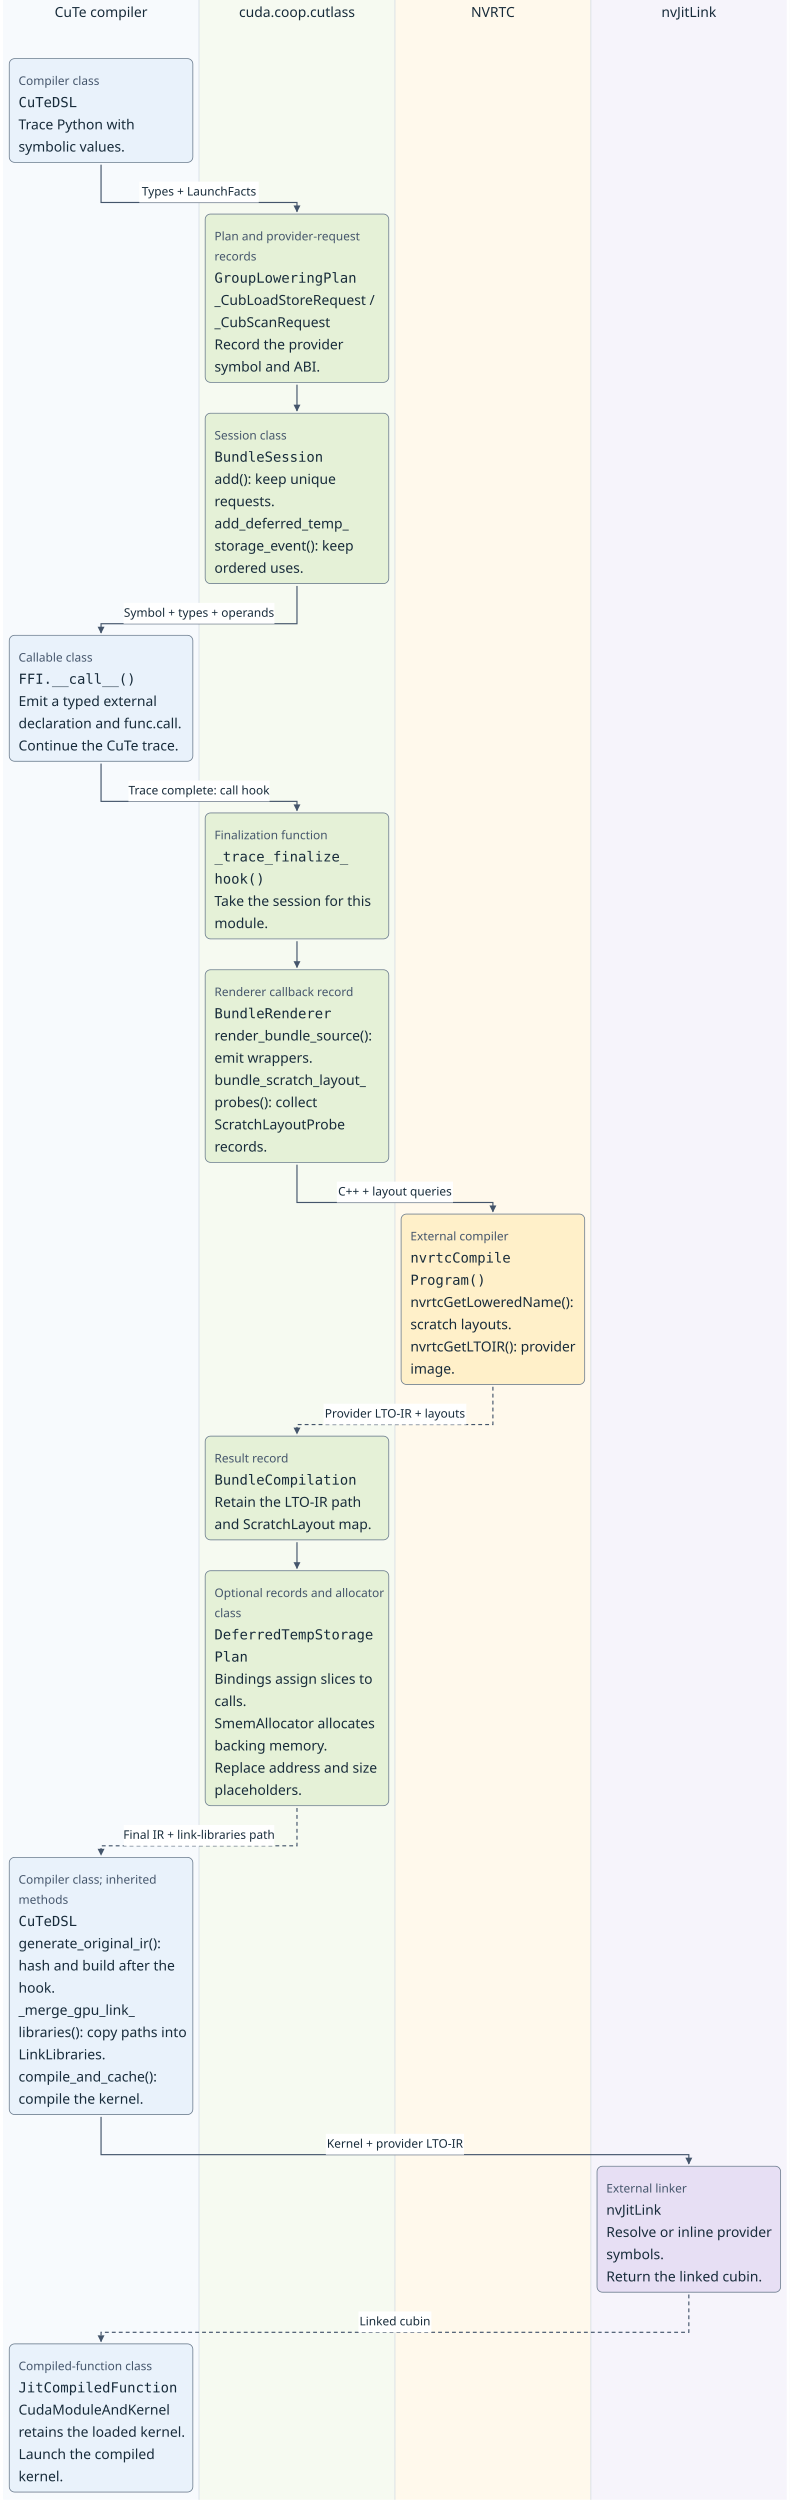
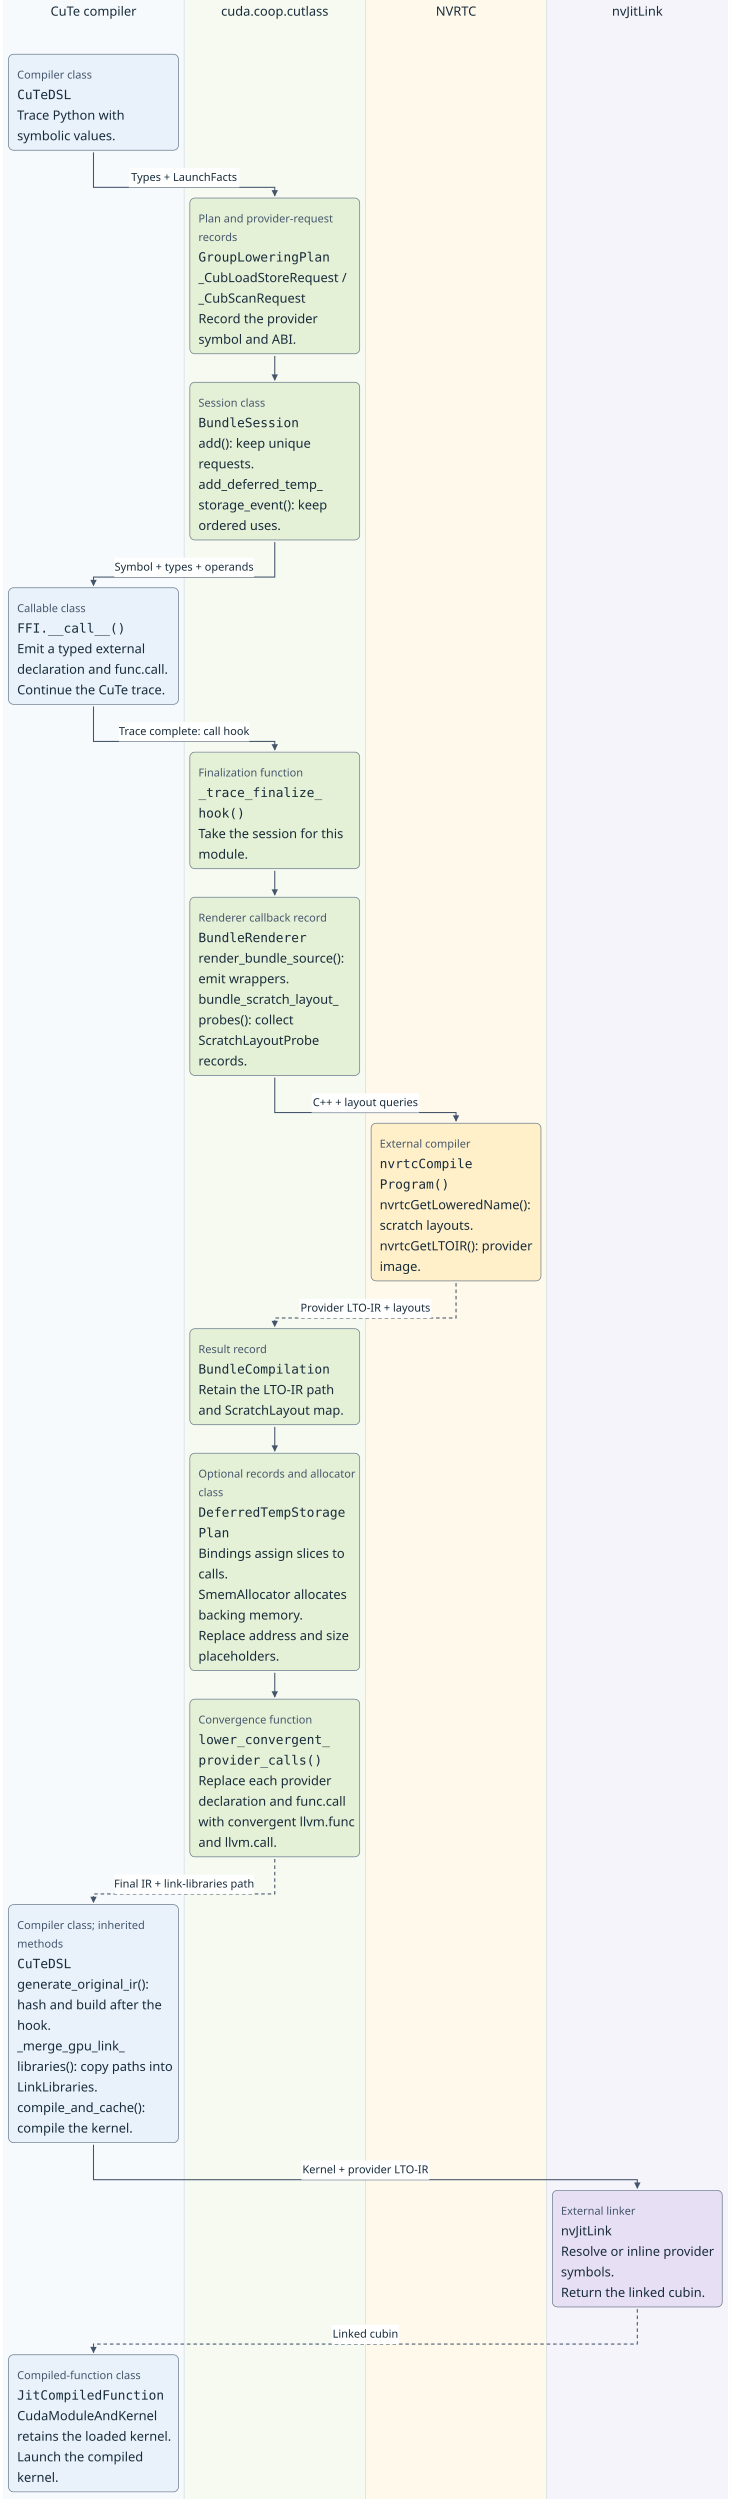
- <svg xmlns="http://www.w3.org/2000/svg" role="img" aria-labelledby="cutlass-handoffs-classes-title cutlass-handoffs-classes-desc" viewBox="0 0 1024 3241">
+ <svg xmlns="http://www.w3.org/2000/svg" role="img" aria-labelledby="cutlass-handoffs-classes-title cutlass-handoffs-classes-desc" viewBox="0 0 1024 3503">
  <defs>
    <marker id="cutlass-handoffs-classes-arrow" viewBox="0 0 10 10" refX="9" refY="5" markerWidth="6" markerHeight="6" orient="auto">
      <path d="M0 0L10 5L0 10Z" fill="#44556b" />
    </marker>
  </defs>
-   <rect width="1024" height="3241" fill="#ffffff" />
-   <rect x="4" y="0" width="254" height="3240.7" fill="#e9f2fb" fill-opacity="0.34" />
+   <rect width="1024" height="3503" fill="#ffffff" />
+   <rect x="4" y="0" width="254" height="3501.6" fill="#e9f2fb" fill-opacity="0.34" />
  <text x="131" y="22" text-anchor="middle" font-family="sans-serif" font-size="18px" font-weight="500" fill="#172b3a">CuTe compiler</text>
-   <rect x="258" y="0" width="254" height="3240.7" fill="#e5f1d7" fill-opacity="0.34" />
-   <line x1="258" x2="258" y1="0" y2="3240.7" stroke="#d2dbe5" stroke-width="1" />
+   <rect x="258" y="0" width="254" height="3501.6" fill="#e5f1d7" fill-opacity="0.34" />
+   <line x1="258" x2="258" y1="0" y2="3501.6" stroke="#d2dbe5" stroke-width="1" />
  <text x="385" y="22" text-anchor="middle" font-family="sans-serif" font-size="18px" font-weight="500" fill="#172b3a">cuda.coop.cutlass</text>
-   <rect x="512" y="0" width="254" height="3240.7" fill="#fff0c9" fill-opacity="0.34" />
-   <line x1="512" x2="512" y1="0" y2="3240.7" stroke="#d2dbe5" stroke-width="1" />
+   <rect x="512" y="0" width="254" height="3501.6" fill="#fff0c9" fill-opacity="0.34" />
+   <line x1="512" x2="512" y1="0" y2="3501.6" stroke="#d2dbe5" stroke-width="1" />
  <text x="639" y="22" text-anchor="middle" font-family="sans-serif" font-size="18px" font-weight="500" fill="#172b3a">NVRTC</text>
-   <rect x="766" y="0" width="254" height="3240.7" fill="#e7dff4" fill-opacity="0.34" />
-   <line x1="766" x2="766" y1="0" y2="3240.7" stroke="#d2dbe5" stroke-width="1" />
+   <rect x="766" y="0" width="254" height="3501.6" fill="#e7dff4" fill-opacity="0.34" />
+   <line x1="766" x2="766" y1="0" y2="3501.6" stroke="#d2dbe5" stroke-width="1" />
  <text x="893" y="22" text-anchor="middle" font-family="sans-serif" font-size="18px" font-weight="500" fill="#172b3a">nvJitLink</text>
  <g data-node="CuTeDSL" role="group" aria-label="CuTe compiler. Compiler class. CuTeDSL. Trace Python with symbolic values.">
    <rect x="12" y="76" width="238" height="134.5" rx="7" fill="#e9f2fb" stroke="#68798b" stroke-width="1" />
    <text x="24" y="110.1" font-family="sans-serif" font-size="15.429px" font-weight="400" fill="#44556b">Compiler class</text>
    <text x="24" y="138.9" font-family="ui-monospace, SFMono-Regular, Consolas, monospace" font-size="18px" font-weight="500" fill="#172b3a">CuTeDSL</text>
    <text x="24" y="167.7" font-family="sans-serif" font-size="18px" font-weight="400" fill="#172b3a">Trace Python with</text>
    <text x="24" y="196.5" font-family="sans-serif" font-size="18px" font-weight="400" fill="#172b3a">symbolic values.</text>
  </g>
  <path d="M131 213.5V262.5H385V274.5" marker-end="url(#cutlass-handoffs-classes-arrow)" fill="none" stroke="#44556b" stroke-width="1.5" />
  <rect x="180.565" y="235.5" width="154.87" height="27" fill="#ffffff" />
  <text x="258" y="253.5" text-anchor="middle" font-family="sans-serif" font-size="15.429px" font-weight="400" fill="#172b3a">Types + LaunchFacts</text>
  <g data-node="GroupLoweringPlan" role="group" aria-label="cuda.coop.cutlass. Plan and provider-request records. GroupLoweringPlan. _CubLoadStoreRequest / _CubScanRequest. Record the provider symbol and ABI.">
    <rect x="266" y="277.5" width="238" height="218.2" rx="7" fill="#e5f1d7" stroke="#68798b" stroke-width="1" />
    <text x="278" y="311.6" font-family="sans-serif" font-size="15.429px" font-weight="400" fill="#44556b">Plan and provider-request</text>
    <text x="278" y="337.7" font-family="sans-serif" font-size="15.429px" font-weight="400" fill="#44556b">records</text>
    <text x="278" y="366.5" font-family="ui-monospace, SFMono-Regular, Consolas, monospace" font-size="18px" font-weight="500" fill="#172b3a">GroupLoweringPlan</text>
    <text x="278" y="395.3" font-family="sans-serif" font-size="18px" font-weight="400" fill="#172b3a">_CubLoadStoreRequest /</text>
    <text x="278" y="424.1" font-family="sans-serif" font-size="18px" font-weight="400" fill="#172b3a">_CubScanRequest</text>
    <text x="278" y="452.9" font-family="sans-serif" font-size="18px" font-weight="400" fill="#172b3a">Record the provider</text>
    <text x="278" y="481.7" font-family="sans-serif" font-size="18px" font-weight="400" fill="#172b3a">symbol and ABI.</text>
  </g>
  <path d="M385 498.7V532.7" marker-end="url(#cutlass-handoffs-classes-arrow)" fill="none" stroke="#44556b" stroke-width="1.5" />
  <g data-node="BundleSession" role="group" aria-label="cuda.coop.cutlass. Session class. BundleSession. add(): keep unique requests.. add_deferred_temp_storage_event(): keep ordered uses.">
    <rect x="266" y="535.7" width="238" height="220.9" rx="7" fill="#e5f1d7" stroke="#68798b" stroke-width="1" />
    <text x="278" y="569.8" font-family="sans-serif" font-size="15.429px" font-weight="400" fill="#44556b">Session class</text>
    <text x="278" y="598.6" font-family="ui-monospace, SFMono-Regular, Consolas, monospace" font-size="18px" font-weight="500" fill="#172b3a">BundleSession</text>
    <text x="278" y="627.4" font-family="sans-serif" font-size="18px" font-weight="400" fill="#172b3a">add(): keep unique</text>
    <text x="278" y="656.2" font-family="sans-serif" font-size="18px" font-weight="400" fill="#172b3a">requests.</text>
    <text x="278" y="685" font-family="sans-serif" font-size="18px" font-weight="400" fill="#172b3a">add_deferred_temp_</text>
    <text x="278" y="713.8" font-family="sans-serif" font-size="18px" font-weight="400" fill="#172b3a">storage_event(): keep</text>
    <text x="278" y="742.6" font-family="sans-serif" font-size="18px" font-weight="400" fill="#172b3a">ordered uses.</text>
  </g>
  <path d="M385 759.6V808.6H131V820.6" marker-end="url(#cutlass-handoffs-classes-arrow)" fill="none" stroke="#44556b" stroke-width="1.5" />
  <rect x="160.223" y="781.6" width="195.553" height="27" fill="#ffffff" />
  <text x="258" y="799.6" text-anchor="middle" font-family="sans-serif" font-size="15.429px" font-weight="400" fill="#172b3a">Symbol + types + operands</text>
  <g data-node="FFI.__call__()" role="group" aria-label="CuTe compiler. Callable class. FFI.__call__(). Emit a typed external declaration and func.call.. Continue the CuTe trace.">
    <rect x="12" y="823.6" width="238" height="163.3" rx="7" fill="#e9f2fb" stroke="#68798b" stroke-width="1" />
    <text x="24" y="857.7" font-family="sans-serif" font-size="15.429px" font-weight="400" fill="#44556b">Callable class</text>
    <text x="24" y="886.5" font-family="ui-monospace, SFMono-Regular, Consolas, monospace" font-size="18px" font-weight="500" fill="#172b3a">FFI.__call__()</text>
    <text x="24" y="915.3" font-family="sans-serif" font-size="18px" font-weight="400" fill="#172b3a">Emit a typed external</text>
    <text x="24" y="944.1" font-family="sans-serif" font-size="18px" font-weight="400" fill="#172b3a">declaration and func.call.</text>
    <text x="24" y="972.9" font-family="sans-serif" font-size="18px" font-weight="400" fill="#172b3a">Continue the CuTe trace.</text>
  </g>
  <path d="M131 989.9V1038.9H385V1050.9" marker-end="url(#cutlass-handoffs-classes-arrow)" fill="none" stroke="#44556b" stroke-width="1.5" />
  <rect x="166.516" y="1011.9" width="182.967" height="27" fill="#ffffff" />
  <text x="258" y="1029.9" text-anchor="middle" font-family="sans-serif" font-size="15.429px" font-weight="400" fill="#172b3a">Trace complete: call hook</text>
  <g data-node="_trace_finalize_hook()" role="group" aria-label="cuda.coop.cutlass. Finalization function. _trace_finalize_hook(). Take the session for this module.">
    <rect x="266" y="1053.9" width="238" height="163.3" rx="7" fill="#e5f1d7" stroke="#68798b" stroke-width="1" />
    <text x="278" y="1088" font-family="sans-serif" font-size="15.429px" font-weight="400" fill="#44556b">Finalization function</text>
    <text x="278" y="1116.8" font-family="ui-monospace, SFMono-Regular, Consolas, monospace" font-size="18px" font-weight="500" fill="#172b3a">_trace_finalize_</text>
    <text x="278" y="1145.6" font-family="ui-monospace, SFMono-Regular, Consolas, monospace" font-size="18px" font-weight="500" fill="#172b3a">hook()</text>
    <text x="278" y="1174.4" font-family="sans-serif" font-size="18px" font-weight="400" fill="#172b3a">Take the session for this</text>
    <text x="278" y="1203.2" font-family="sans-serif" font-size="18px" font-weight="400" fill="#172b3a">module.</text>
  </g>
  <path d="M385 1220.2V1254.2" marker-end="url(#cutlass-handoffs-classes-arrow)" fill="none" stroke="#44556b" stroke-width="1.5" />
  <g data-node="BundleRenderer" role="group" aria-label="cuda.coop.cutlass. Renderer callback record. BundleRenderer. render_bundle_source(): emit wrappers.. bundle_scratch_layout_probes(): collect ScratchLayoutProbe records.">
    <rect x="266" y="1257.2" width="238" height="249.7" rx="7" fill="#e5f1d7" stroke="#68798b" stroke-width="1" />
    <text x="278" y="1291.3" font-family="sans-serif" font-size="15.429px" font-weight="400" fill="#44556b">Renderer callback record</text>
    <text x="278" y="1320.1" font-family="ui-monospace, SFMono-Regular, Consolas, monospace" font-size="18px" font-weight="500" fill="#172b3a">BundleRenderer</text>
    <text x="278" y="1348.9" font-family="sans-serif" font-size="18px" font-weight="400" fill="#172b3a">render_bundle_source():</text>
    <text x="278" y="1377.7" font-family="sans-serif" font-size="18px" font-weight="400" fill="#172b3a">emit wrappers.</text>
    <text x="278" y="1406.5" font-family="sans-serif" font-size="18px" font-weight="400" fill="#172b3a">bundle_scratch_layout_</text>
    <text x="278" y="1435.3" font-family="sans-serif" font-size="18px" font-weight="400" fill="#172b3a">probes(): collect</text>
    <text x="278" y="1464.1" font-family="sans-serif" font-size="18px" font-weight="400" fill="#172b3a">ScratchLayoutProbe</text>
    <text x="278" y="1492.9" font-family="sans-serif" font-size="18px" font-weight="400" fill="#172b3a">records.</text>
  </g>
  <path d="M385 1509.9V1558.9H639V1570.9" marker-end="url(#cutlass-handoffs-classes-arrow)" fill="none" stroke="#44556b" stroke-width="1.5" />
  <rect x="436.701" y="1531.9" width="150.598" height="27" fill="#ffffff" />
  <text x="512" y="1549.9" text-anchor="middle" font-family="sans-serif" font-size="15.429px" font-weight="400" fill="#172b3a">C++ + layout queries</text>
  <g data-node="nvrtcCompileProgram()" role="group" aria-label="NVRTC. External compiler. nvrtcCompileProgram(). nvrtcGetLoweredName(): scratch layouts.. nvrtcGetLTOIR(): provider image.">
    <rect x="520" y="1573.9" width="238" height="220.9" rx="7" fill="#fff0c9" stroke="#68798b" stroke-width="1" />
    <text x="532" y="1608" font-family="sans-serif" font-size="15.429px" font-weight="400" fill="#44556b">External compiler</text>
    <text x="532" y="1636.8" font-family="ui-monospace, SFMono-Regular, Consolas, monospace" font-size="18px" font-weight="500" fill="#172b3a">nvrtcCompile</text>
    <text x="532" y="1665.6" font-family="ui-monospace, SFMono-Regular, Consolas, monospace" font-size="18px" font-weight="500" fill="#172b3a">Program()</text>
    <text x="532" y="1694.4" font-family="sans-serif" font-size="18px" font-weight="400" fill="#172b3a">nvrtcGetLoweredName():</text>
    <text x="532" y="1723.2" font-family="sans-serif" font-size="18px" font-weight="400" fill="#172b3a">scratch layouts.</text>
    <text x="532" y="1752" font-family="sans-serif" font-size="18px" font-weight="400" fill="#172b3a">nvrtcGetLTOIR(): provider</text>
    <text x="532" y="1780.8" font-family="sans-serif" font-size="18px" font-weight="400" fill="#172b3a">image.</text>
  </g>
  <path d="M639 1797.8V1846.8H385V1858.8" marker-end="url(#cutlass-handoffs-classes-arrow)" stroke-dasharray="5 4" fill="none" stroke="#44556b" stroke-width="1.5" />
  <rect x="419.452" y="1819.8" width="185.095" height="27" fill="#ffffff" />
  <text x="512" y="1837.8" text-anchor="middle" font-family="sans-serif" font-size="15.429px" font-weight="400" fill="#172b3a">Provider LTO-IR + layouts</text>
  <g data-node="BundleCompilation" role="group" aria-label="cuda.coop.cutlass. Result record. BundleCompilation. Retain the LTO-IR path and ScratchLayout map.">
    <rect x="266" y="1861.8" width="238" height="134.5" rx="7" fill="#e5f1d7" stroke="#68798b" stroke-width="1" />
    <text x="278" y="1895.9" font-family="sans-serif" font-size="15.429px" font-weight="400" fill="#44556b">Result record</text>
    <text x="278" y="1924.7" font-family="ui-monospace, SFMono-Regular, Consolas, monospace" font-size="18px" font-weight="500" fill="#172b3a">BundleCompilation</text>
    <text x="278" y="1953.5" font-family="sans-serif" font-size="18px" font-weight="400" fill="#172b3a">Retain the LTO-IR path</text>
    <text x="278" y="1982.3" font-family="sans-serif" font-size="18px" font-weight="400" fill="#172b3a">and ScratchLayout map.</text>
  </g>
  <path d="M385 1999.3V2033.3" marker-end="url(#cutlass-handoffs-classes-arrow)" fill="none" stroke="#44556b" stroke-width="1.5" />
  <g data-node="DeferredTempStoragePlan" role="group" aria-label="cuda.coop.cutlass. Optional records and allocator class. DeferredTempStoragePlan. Bindings assign slices to calls.. SmemAllocator allocates backing memory.. Replace address and size placeholders.">
    <rect x="266" y="2036.3" width="238" height="304.6" rx="7" fill="#e5f1d7" stroke="#68798b" stroke-width="1" />
    <text x="278" y="2070.4" font-family="sans-serif" font-size="15.429px" font-weight="400" fill="#44556b">Optional records and allocator</text>
    <text x="278" y="2096.5" font-family="sans-serif" font-size="15.429px" font-weight="400" fill="#44556b">class</text>
    <text x="278" y="2125.3" font-family="ui-monospace, SFMono-Regular, Consolas, monospace" font-size="18px" font-weight="500" fill="#172b3a">DeferredTempStorage</text>
    <text x="278" y="2154.1" font-family="ui-monospace, SFMono-Regular, Consolas, monospace" font-size="18px" font-weight="500" fill="#172b3a">Plan</text>
    <text x="278" y="2182.9" font-family="sans-serif" font-size="18px" font-weight="400" fill="#172b3a">Bindings assign slices to</text>
    <text x="278" y="2211.7" font-family="sans-serif" font-size="18px" font-weight="400" fill="#172b3a">calls.</text>
    <text x="278" y="2240.5" font-family="sans-serif" font-size="18px" font-weight="400" fill="#172b3a">SmemAllocator allocates</text>
    <text x="278" y="2269.3" font-family="sans-serif" font-size="18px" font-weight="400" fill="#172b3a">backing memory.</text>
    <text x="278" y="2298.1" font-family="sans-serif" font-size="18px" font-weight="400" fill="#172b3a">Replace address and size</text>
    <text x="278" y="2326.9" font-family="sans-serif" font-size="18px" font-weight="400" fill="#172b3a">placeholders.</text>
  </g>
-   <path d="M385 2343.9V2392.9H131V2404.9" marker-end="url(#cutlass-handoffs-classes-arrow)" stroke-dasharray="5 4" fill="none" stroke="#44556b" stroke-width="1.5" />
-   <rect x="160.457" y="2365.9" width="195.087" height="27" fill="#ffffff" />
-   <text x="258" y="2383.9" text-anchor="middle" font-family="sans-serif" font-size="15.429px" font-weight="400" fill="#172b3a">Final IR + link-libraries path</text>
+   <path d="M385 2343.9V2377.9" marker-end="url(#cutlass-handoffs-classes-arrow)" fill="none" stroke="#44556b" stroke-width="1.5" />
+   <g data-node="lower_convergent_provider_calls()" role="group" aria-label="cuda.coop.cutlass. Convergence function. lower_convergent_provider_calls(). Replace each provider declaration and func.call with convergent llvm.func and llvm.call.">
+     <rect x="266" y="2380.9" width="238" height="220.9" rx="7" fill="#e5f1d7" stroke="#68798b" stroke-width="1" />
+     <text x="278" y="2415" font-family="sans-serif" font-size="15.429px" font-weight="400" fill="#44556b">Convergence function</text>
+     <text x="278" y="2443.8" font-family="ui-monospace, SFMono-Regular, Consolas, monospace" font-size="18px" font-weight="500" fill="#172b3a">lower_convergent_</text>
+     <text x="278" y="2472.6" font-family="ui-monospace, SFMono-Regular, Consolas, monospace" font-size="18px" font-weight="500" fill="#172b3a">provider_calls()</text>
+     <text x="278" y="2501.4" font-family="sans-serif" font-size="18px" font-weight="400" fill="#172b3a">Replace each provider</text>
+     <text x="278" y="2530.2" font-family="sans-serif" font-size="18px" font-weight="400" fill="#172b3a">declaration and func.call</text>
+     <text x="278" y="2559" font-family="sans-serif" font-size="18px" font-weight="400" fill="#172b3a">with convergent llvm.func</text>
+     <text x="278" y="2587.8" font-family="sans-serif" font-size="18px" font-weight="400" fill="#172b3a">and llvm.call.</text>
+   </g>
+   <path d="M385 2604.8V2653.8H131V2665.8" marker-end="url(#cutlass-handoffs-classes-arrow)" stroke-dasharray="5 4" fill="none" stroke="#44556b" stroke-width="1.5" />
+   <rect x="160.457" y="2626.8" width="195.087" height="27" fill="#ffffff" />
+   <text x="258" y="2644.8" text-anchor="middle" font-family="sans-serif" font-size="15.429px" font-weight="400" fill="#172b3a">Final IR + link-libraries path</text>
  <g data-node="CuTeDSL" role="group" aria-label="CuTe compiler. Compiler class; inherited methods. CuTeDSL. generate_original_ir(): hash and build after the hook.. _merge_gpu_link_libraries(): copy paths into LinkLibraries.. compile_and_cache(): compile the kernel.">
-     <rect x="12" y="2407.9" width="238" height="333.4" rx="7" fill="#e9f2fb" stroke="#68798b" stroke-width="1" />
-     <text x="24" y="2442" font-family="sans-serif" font-size="15.429px" font-weight="400" fill="#44556b">Compiler class; inherited</text>
-     <text x="24" y="2468.1" font-family="sans-serif" font-size="15.429px" font-weight="400" fill="#44556b">methods</text>
-     <text x="24" y="2496.9" font-family="ui-monospace, SFMono-Regular, Consolas, monospace" font-size="18px" font-weight="500" fill="#172b3a">CuTeDSL</text>
-     <text x="24" y="2525.7" font-family="sans-serif" font-size="18px" font-weight="400" fill="#172b3a">generate_original_ir():</text>
-     <text x="24" y="2554.5" font-family="sans-serif" font-size="18px" font-weight="400" fill="#172b3a">hash and build after the</text>
-     <text x="24" y="2583.3" font-family="sans-serif" font-size="18px" font-weight="400" fill="#172b3a">hook.</text>
-     <text x="24" y="2612.1" font-family="sans-serif" font-size="18px" font-weight="400" fill="#172b3a">_merge_gpu_link_</text>
-     <text x="24" y="2640.9" font-family="sans-serif" font-size="18px" font-weight="400" fill="#172b3a">libraries(): copy paths into</text>
-     <text x="24" y="2669.7" font-family="sans-serif" font-size="18px" font-weight="400" fill="#172b3a">LinkLibraries.</text>
-     <text x="24" y="2698.5" font-family="sans-serif" font-size="18px" font-weight="400" fill="#172b3a">compile_and_cache():</text>
-     <text x="24" y="2727.3" font-family="sans-serif" font-size="18px" font-weight="400" fill="#172b3a">compile the kernel.</text>
+     <rect x="12" y="2668.8" width="238" height="333.4" rx="7" fill="#e9f2fb" stroke="#68798b" stroke-width="1" />
+     <text x="24" y="2702.9" font-family="sans-serif" font-size="15.429px" font-weight="400" fill="#44556b">Compiler class; inherited</text>
+     <text x="24" y="2729" font-family="sans-serif" font-size="15.429px" font-weight="400" fill="#44556b">methods</text>
+     <text x="24" y="2757.8" font-family="ui-monospace, SFMono-Regular, Consolas, monospace" font-size="18px" font-weight="500" fill="#172b3a">CuTeDSL</text>
+     <text x="24" y="2786.6" font-family="sans-serif" font-size="18px" font-weight="400" fill="#172b3a">generate_original_ir():</text>
+     <text x="24" y="2815.4" font-family="sans-serif" font-size="18px" font-weight="400" fill="#172b3a">hash and build after the</text>
+     <text x="24" y="2844.2" font-family="sans-serif" font-size="18px" font-weight="400" fill="#172b3a">hook.</text>
+     <text x="24" y="2873" font-family="sans-serif" font-size="18px" font-weight="400" fill="#172b3a">_merge_gpu_link_</text>
+     <text x="24" y="2901.8" font-family="sans-serif" font-size="18px" font-weight="400" fill="#172b3a">libraries(): copy paths into</text>
+     <text x="24" y="2930.6" font-family="sans-serif" font-size="18px" font-weight="400" fill="#172b3a">LinkLibraries.</text>
+     <text x="24" y="2959.4" font-family="sans-serif" font-size="18px" font-weight="400" fill="#172b3a">compile_and_cache():</text>
+     <text x="24" y="2988.2" font-family="sans-serif" font-size="18px" font-weight="400" fill="#172b3a">compile the kernel.</text>
  </g>
-   <path d="M131 2744.3V2793.3H893V2805.3" marker-end="url(#cutlass-handoffs-classes-arrow)" fill="none" stroke="#44556b" stroke-width="1.5" />
-   <rect x="422.446" y="2766.3" width="179.107" height="27" fill="#ffffff" />
-   <text x="512" y="2784.3" text-anchor="middle" font-family="sans-serif" font-size="15.429px" font-weight="400" fill="#172b3a">Kernel + provider LTO-IR</text>
+   <path d="M131 3005.2V3054.2H893V3066.2" marker-end="url(#cutlass-handoffs-classes-arrow)" fill="none" stroke="#44556b" stroke-width="1.5" />
+   <rect x="422.446" y="3027.2" width="179.107" height="27" fill="#ffffff" />
+   <text x="512" y="3045.2" text-anchor="middle" font-family="sans-serif" font-size="15.429px" font-weight="400" fill="#172b3a">Kernel + provider LTO-IR</text>
  <g data-node="nvJitLink" role="group" aria-label="nvJitLink. External linker. nvJitLink. Resolve or inline provider symbols.. Return the linked cubin.">
-     <rect x="774" y="2808.3" width="238" height="163.3" rx="7" fill="#e7dff4" stroke="#68798b" stroke-width="1" />
-     <text x="786" y="2842.4" font-family="sans-serif" font-size="15.429px" font-weight="400" fill="#44556b">External linker</text>
-     <text x="786" y="2871.2" font-family="sans-serif" font-size="18px" font-weight="500" fill="#172b3a">nvJitLink</text>
-     <text x="786" y="2900" font-family="sans-serif" font-size="18px" font-weight="400" fill="#172b3a">Resolve or inline provider</text>
-     <text x="786" y="2928.8" font-family="sans-serif" font-size="18px" font-weight="400" fill="#172b3a">symbols.</text>
-     <text x="786" y="2957.6" font-family="sans-serif" font-size="18px" font-weight="400" fill="#172b3a">Return the linked cubin.</text>
+     <rect x="774" y="3069.2" width="238" height="163.3" rx="7" fill="#e7dff4" stroke="#68798b" stroke-width="1" />
+     <text x="786" y="3103.3" font-family="sans-serif" font-size="15.429px" font-weight="400" fill="#44556b">External linker</text>
+     <text x="786" y="3132.1" font-family="sans-serif" font-size="18px" font-weight="500" fill="#172b3a">nvJitLink</text>
+     <text x="786" y="3160.9" font-family="sans-serif" font-size="18px" font-weight="400" fill="#172b3a">Resolve or inline provider</text>
+     <text x="786" y="3189.7" font-family="sans-serif" font-size="18px" font-weight="400" fill="#172b3a">symbols.</text>
+     <text x="786" y="3218.5" font-family="sans-serif" font-size="18px" font-weight="400" fill="#172b3a">Return the linked cubin.</text>
  </g>
-   <path d="M893 2974.6V3023.6H131V3035.6" marker-end="url(#cutlass-handoffs-classes-arrow)" stroke-dasharray="5 4" fill="none" stroke="#44556b" stroke-width="1.5" />
-   <rect x="464.745" y="2996.6" width="94.51" height="27" fill="#ffffff" />
-   <text x="512" y="3014.6" text-anchor="middle" font-family="sans-serif" font-size="15.429px" font-weight="400" fill="#172b3a">Linked cubin</text>
+   <path d="M893 3235.5V3284.5H131V3296.5" marker-end="url(#cutlass-handoffs-classes-arrow)" stroke-dasharray="5 4" fill="none" stroke="#44556b" stroke-width="1.5" />
+   <rect x="464.745" y="3257.5" width="94.51" height="27" fill="#ffffff" />
+   <text x="512" y="3275.5" text-anchor="middle" font-family="sans-serif" font-size="15.429px" font-weight="400" fill="#172b3a">Linked cubin</text>
  <g data-node="JitCompiledFunction" role="group" aria-label="CuTe compiler. Compiled-function class. JitCompiledFunction. CudaModuleAndKernel retains the loaded kernel.. Launch the compiled kernel.">
-     <rect x="12" y="3038.6" width="238" height="192.1" rx="7" fill="#e9f2fb" stroke="#68798b" stroke-width="1" />
-     <text x="24" y="3072.7" font-family="sans-serif" font-size="15.429px" font-weight="400" fill="#44556b">Compiled-function class</text>
-     <text x="24" y="3101.5" font-family="ui-monospace, SFMono-Regular, Consolas, monospace" font-size="18px" font-weight="500" fill="#172b3a">JitCompiledFunction</text>
-     <text x="24" y="3130.3" font-family="sans-serif" font-size="18px" font-weight="400" fill="#172b3a">CudaModuleAndKernel</text>
-     <text x="24" y="3159.1" font-family="sans-serif" font-size="18px" font-weight="400" fill="#172b3a">retains the loaded kernel.</text>
-     <text x="24" y="3187.9" font-family="sans-serif" font-size="18px" font-weight="400" fill="#172b3a">Launch the compiled</text>
-     <text x="24" y="3216.7" font-family="sans-serif" font-size="18px" font-weight="400" fill="#172b3a">kernel.</text>
+     <rect x="12" y="3299.5" width="238" height="192.1" rx="7" fill="#e9f2fb" stroke="#68798b" stroke-width="1" />
+     <text x="24" y="3333.6" font-family="sans-serif" font-size="15.429px" font-weight="400" fill="#44556b">Compiled-function class</text>
+     <text x="24" y="3362.4" font-family="ui-monospace, SFMono-Regular, Consolas, monospace" font-size="18px" font-weight="500" fill="#172b3a">JitCompiledFunction</text>
+     <text x="24" y="3391.2" font-family="sans-serif" font-size="18px" font-weight="400" fill="#172b3a">CudaModuleAndKernel</text>
+     <text x="24" y="3420" font-family="sans-serif" font-size="18px" font-weight="400" fill="#172b3a">retains the loaded kernel.</text>
+     <text x="24" y="3448.8" font-family="sans-serif" font-size="18px" font-weight="400" fill="#172b3a">Launch the compiled</text>
+     <text x="24" y="3477.6" font-family="sans-serif" font-size="18px" font-weight="400" fill="#172b3a">kernel.</text>
  </g>
</svg>
